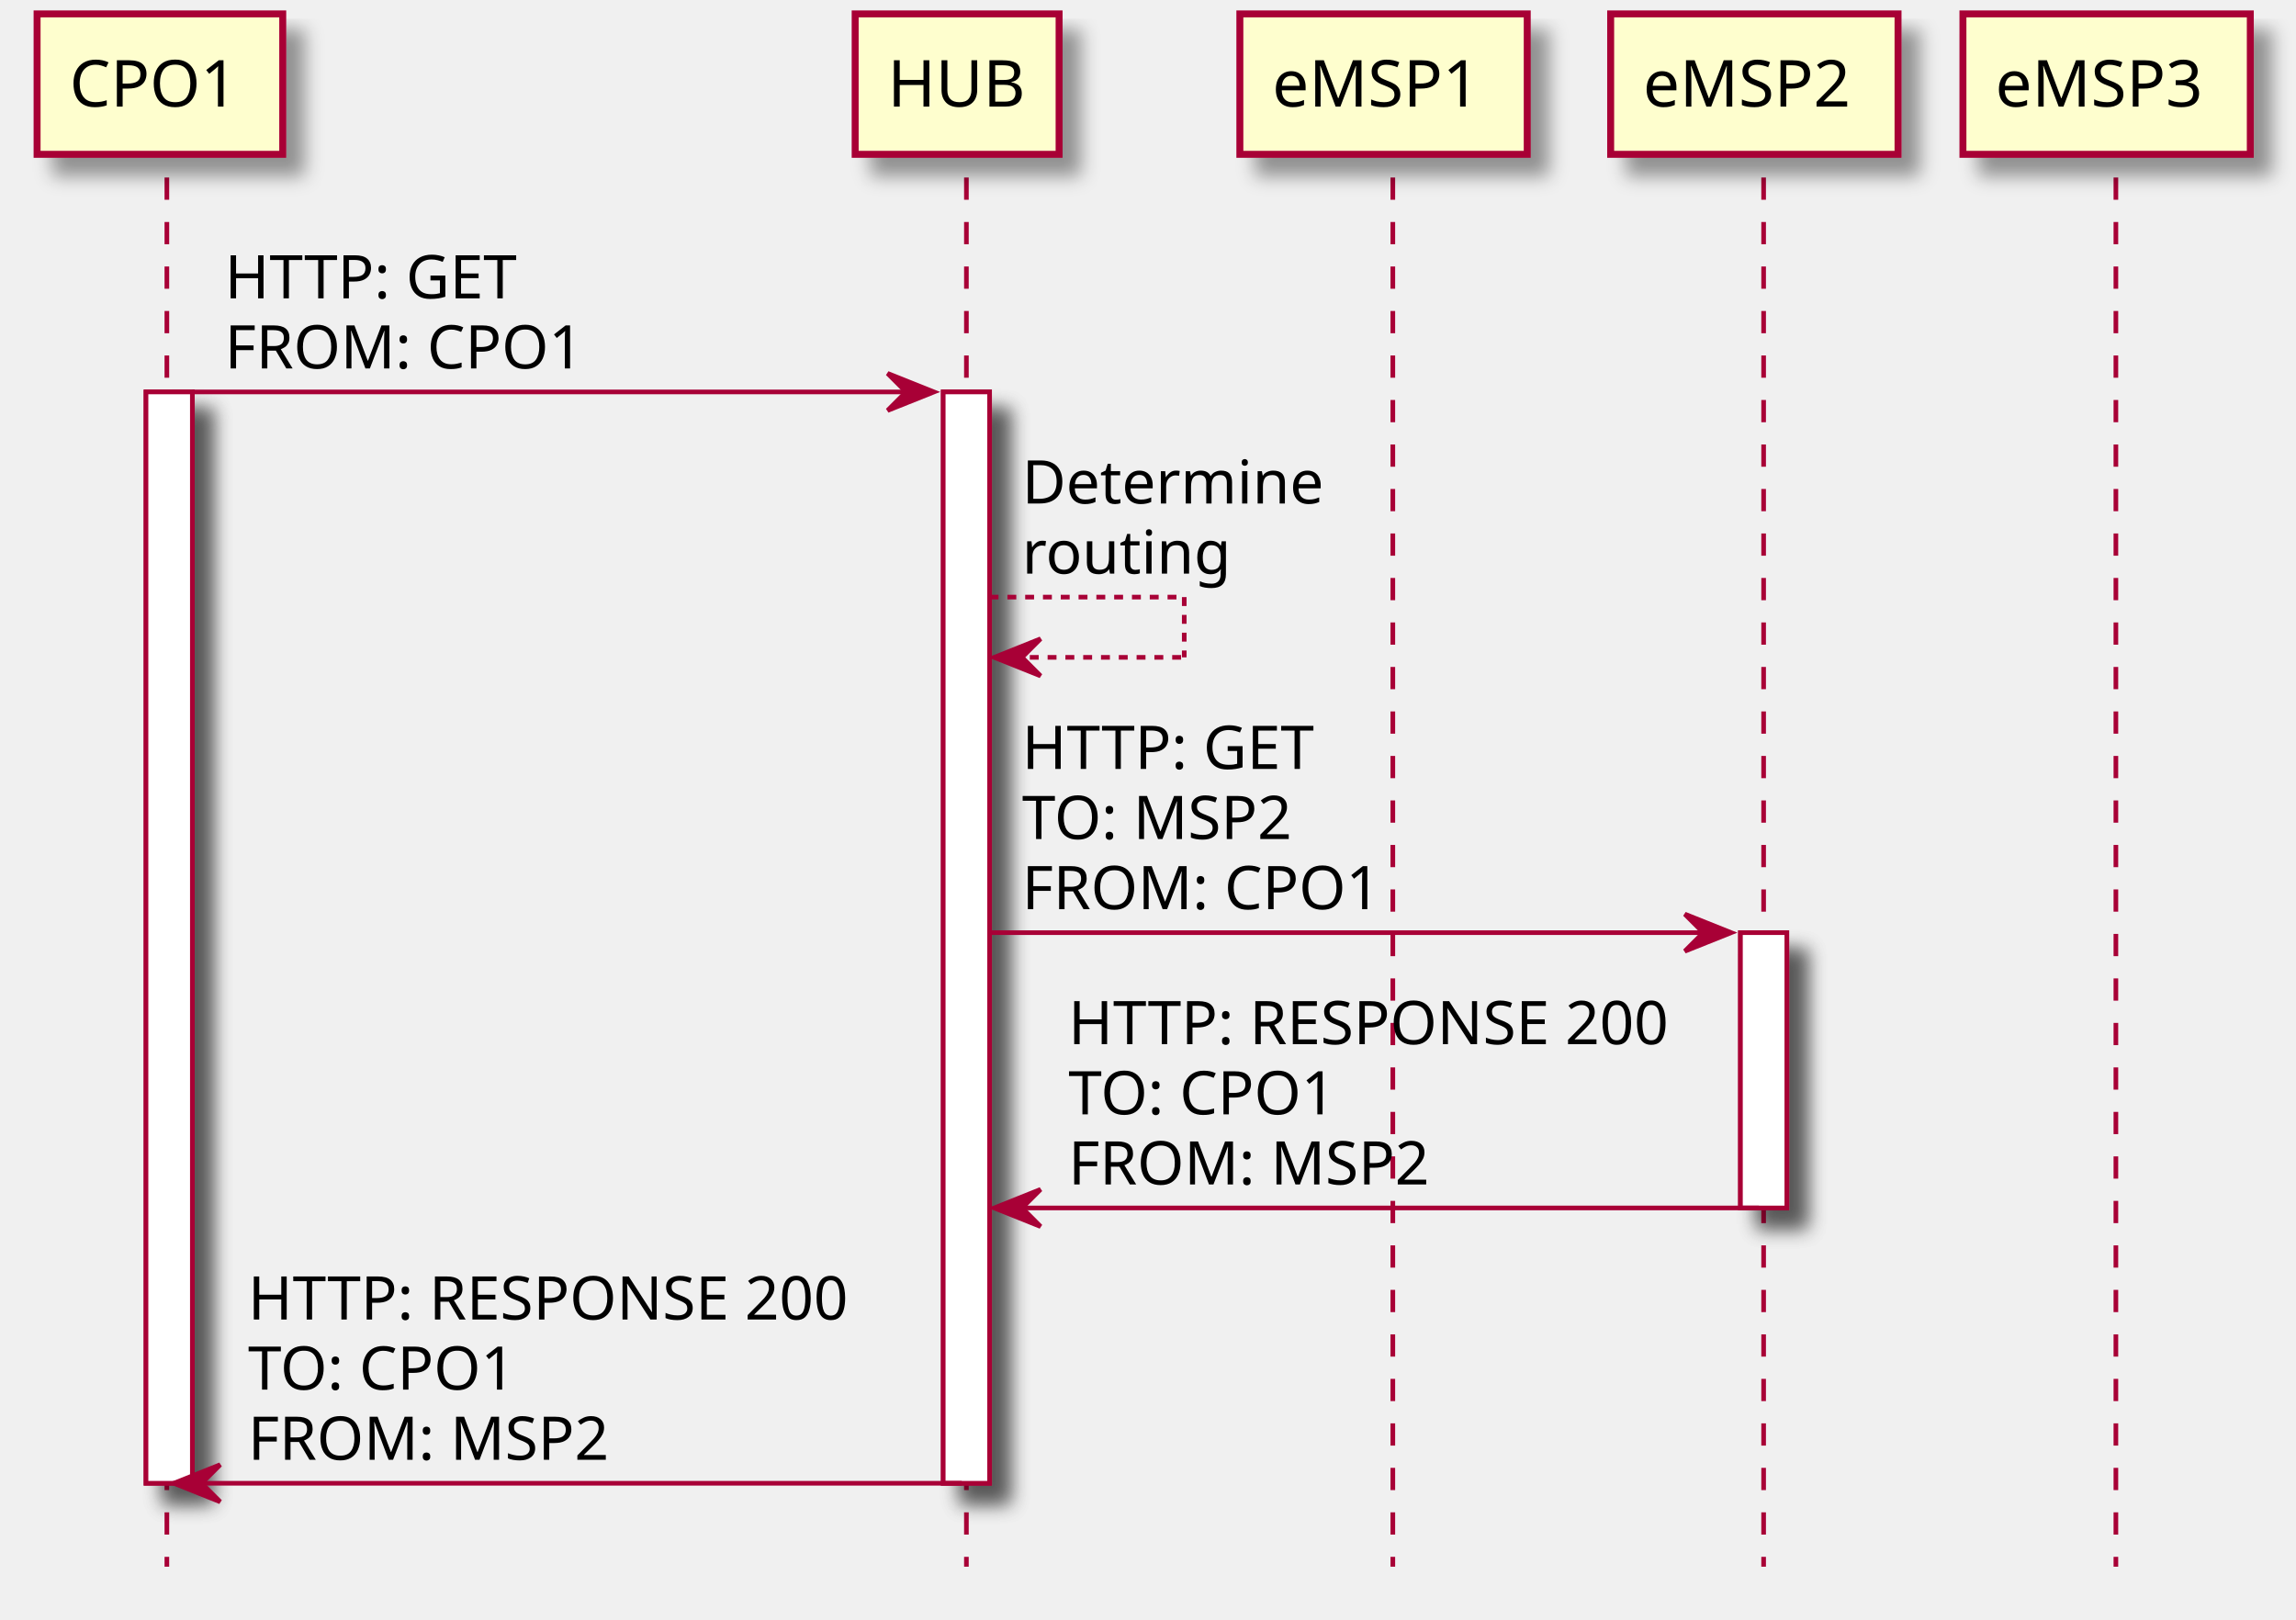
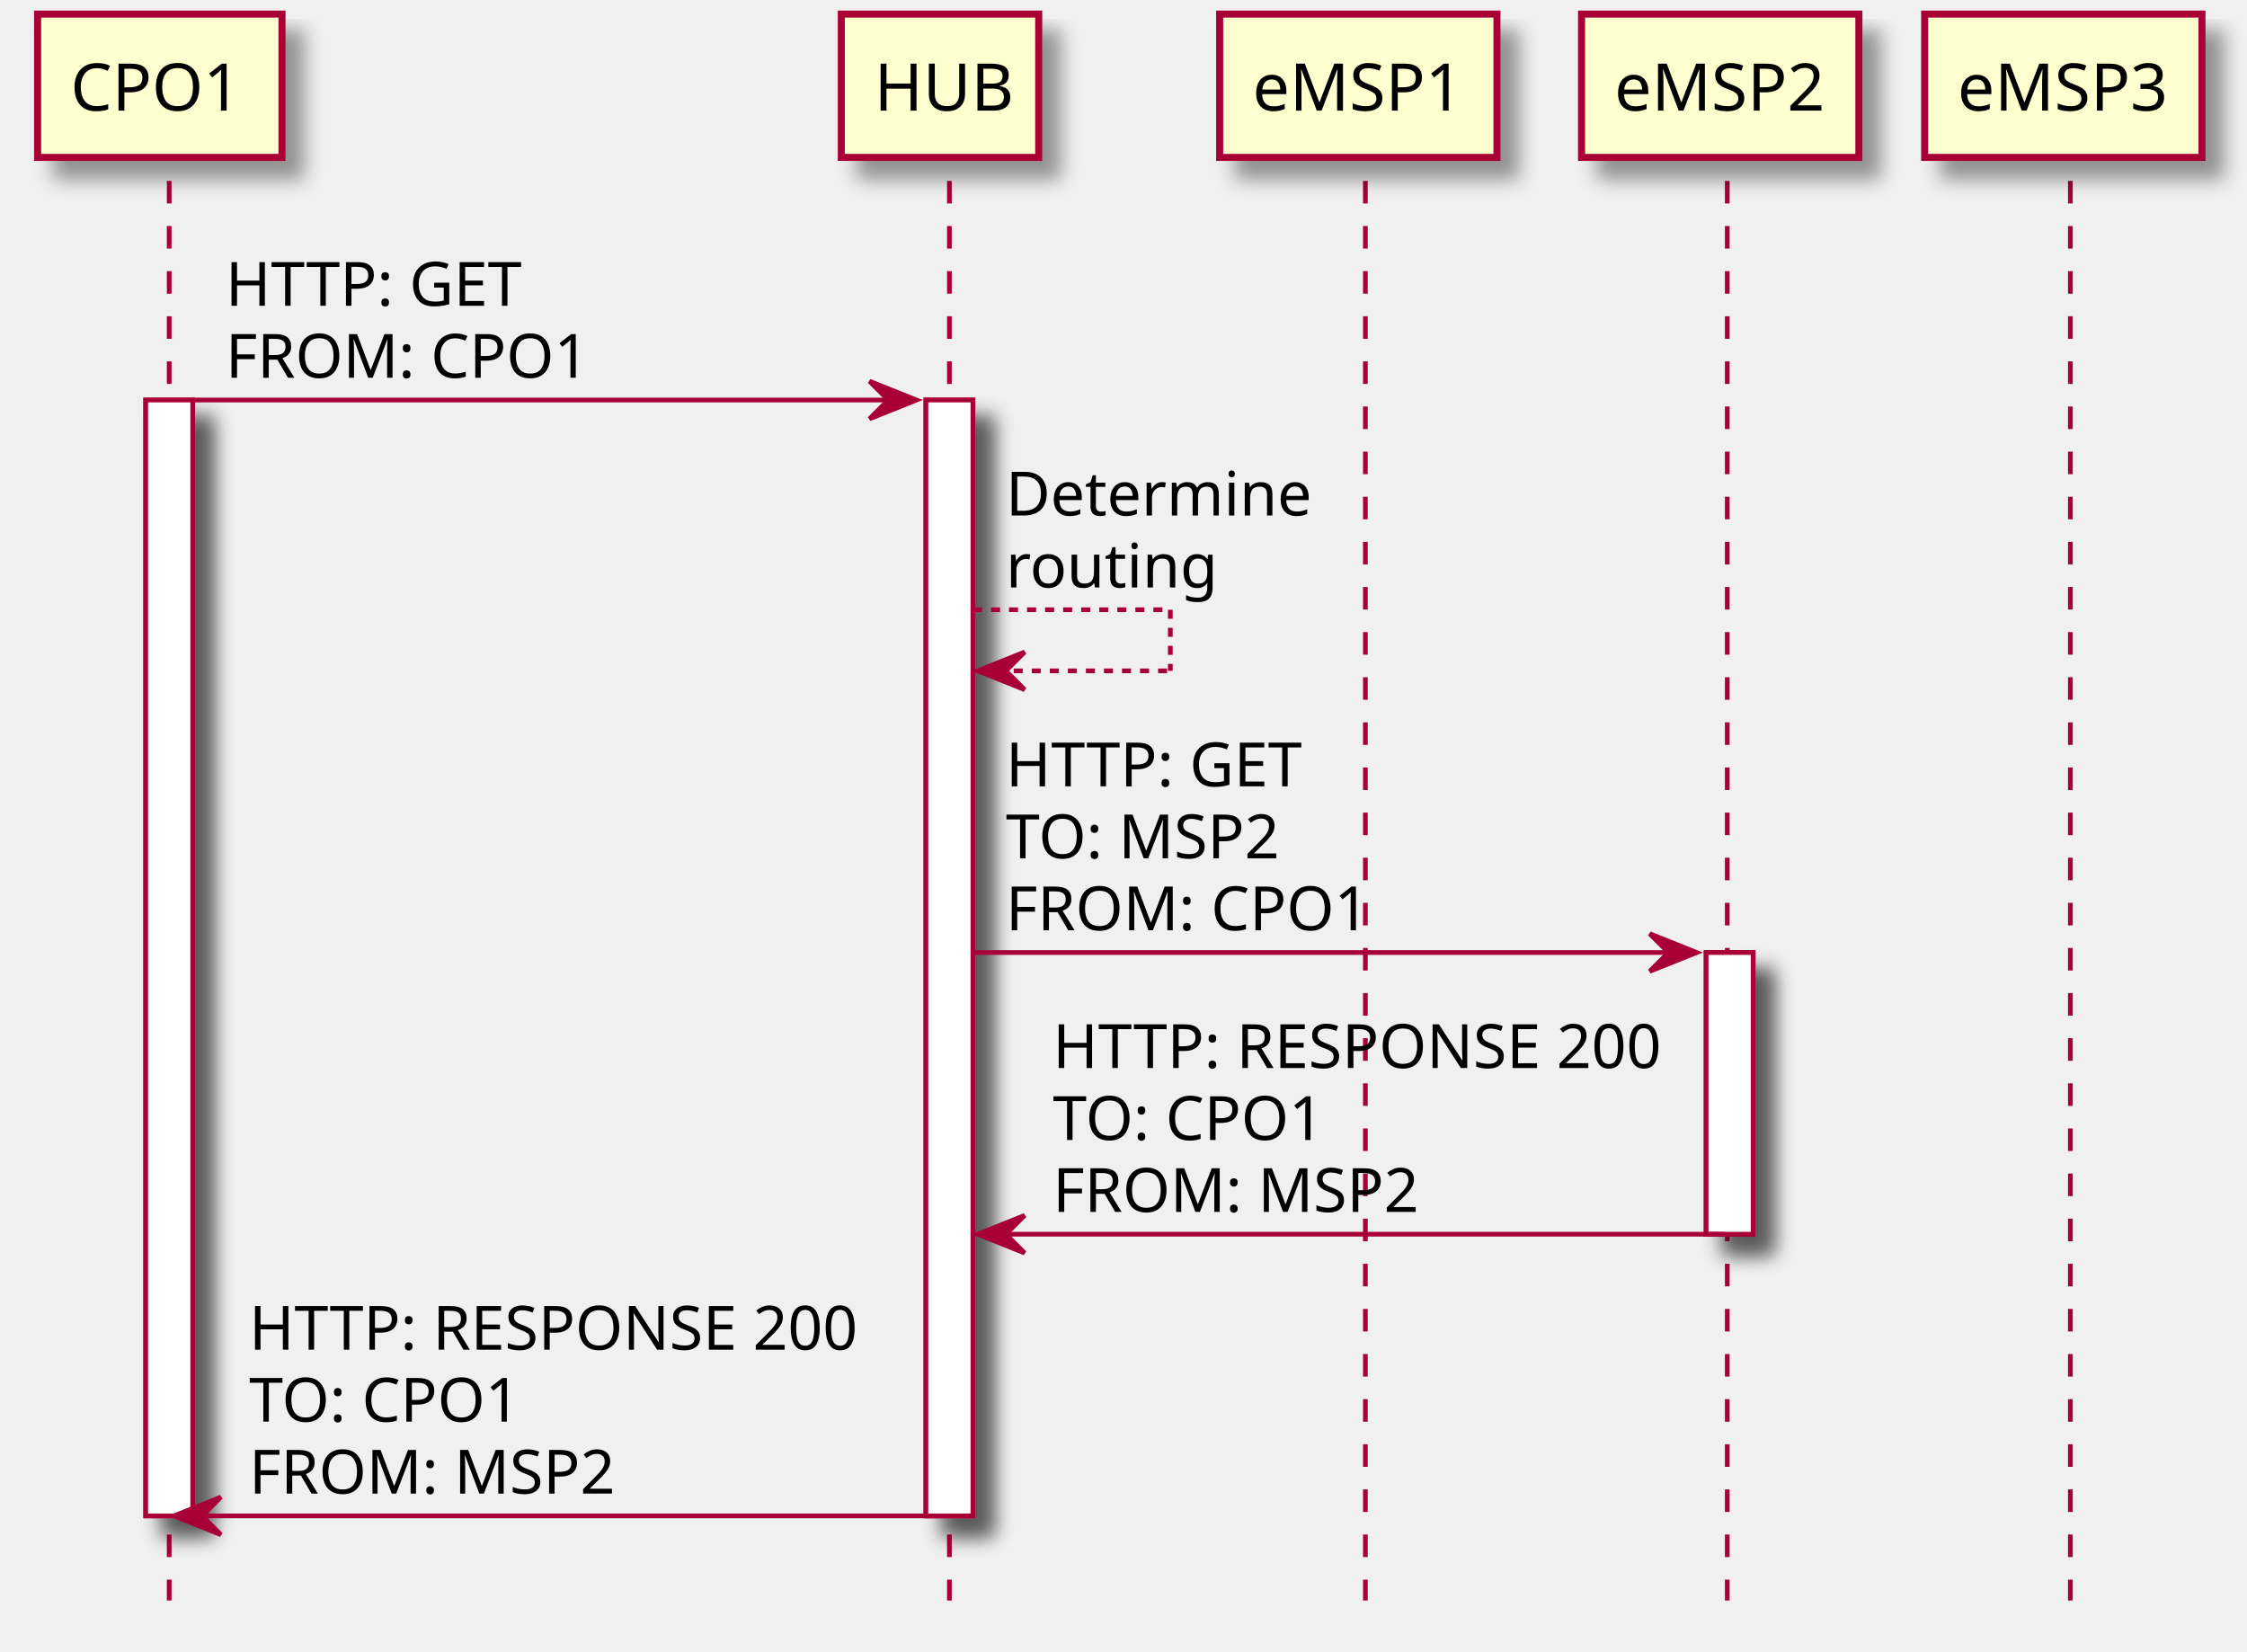
- <svg xmlns="http://www.w3.org/2000/svg" contentScriptType="application/ecmascript" contentStyleType="text/css" height="364.583px" preserveAspectRatio="none" style="width:516px;height:364px;" version="1.1" viewBox="0 0 516 364" width="516.667px" zoomAndPan="magnify">
+ <svg xmlns="http://www.w3.org/2000/svg" contentScriptType="application/ecmascript" contentStyleType="text/css" height="366.667px" preserveAspectRatio="none" style="width:498px;height:366px;" version="1.1" viewBox="0 0 498 366" width="498.958px" zoomAndPan="magnify">
  <defs>
    <filter height="300%" id="f19bg6jeq635x" width="300%" x="-1" y="-1">
      <feGaussianBlur result="blurOut" stdDeviation="2.083" />
      <feColorMatrix in="blurOut" result="blurOut2" type="matrix" values="0 0 0 0 0 0 0 0 0 0 0 0 0 0 0 0 0 0 .4 0" />
      <feOffset dx="4.167" dy="4.167" in="blurOut2" result="blurOut3" />
      <feBlend in="SourceGraphic" in2="blurOut3" mode="normal" />
    </filter>
  </defs>
  <g>
-     <rect fill="#FFFFFF" filter="url(#f19bg6jeq635x)" height="245.272" style="stroke: #A80036; stroke-width: 1.042;" width="10.417" x="32.812" y="88.086" />
-     <rect fill="#FFFFFF" filter="url(#f19bg6jeq635x)" height="245.272" style="stroke: #A80036; stroke-width: 1.042;" width="10.417" x="211.979" y="88.086" />
-     <rect fill="#FFFFFF" filter="url(#f19bg6jeq635x)" height="61.873" style="stroke: #A80036; stroke-width: 1.042;" width="10.417" x="391.146" y="209.611" />
-     <line style="stroke: #A80036; stroke-width: 1.042; stroke-dasharray: 5.0,5.0;" x1="37.5" x2="37.5" y1="39.893" y2="352.108" />
-     <line style="stroke: #A80036; stroke-width: 1.042; stroke-dasharray: 5.0,5.0;" x1="217.188" x2="217.188" y1="39.893" y2="352.108" />
-     <line style="stroke: #A80036; stroke-width: 1.042; stroke-dasharray: 5.0,5.0;" x1="313.021" x2="313.021" y1="39.893" y2="352.108" />
-     <line style="stroke: #A80036; stroke-width: 1.042; stroke-dasharray: 5.0,5.0;" x1="396.354" x2="396.354" y1="39.893" y2="352.108" />
-     <line style="stroke: #A80036; stroke-width: 1.042; stroke-dasharray: 5.0,5.0;" x1="475.521" x2="475.521" y1="39.893" y2="352.108" />
-     <rect fill="#FEFECE" filter="url(#f19bg6jeq635x)" height="31.559" style="stroke: #A80036; stroke-width: 1.562;" width="55.208" x="8.333" y="3.125" />
-     <text fill="#000000" font-family="sans-serif" font-size="14.583" lengthAdjust="spacingAndGlyphs" textLength="40.625" x="15.625" y="23.953">CPO1</text>
-     <rect fill="#FEFECE" filter="url(#f19bg6jeq635x)" height="31.559" style="stroke: #A80036; stroke-width: 1.562;" width="45.833" x="192.188" y="3.125" />
-     <text fill="#000000" font-family="sans-serif" font-size="14.583" lengthAdjust="spacingAndGlyphs" textLength="31.25" x="199.479" y="23.953">HUB</text>
-     <rect fill="#FEFECE" filter="url(#f19bg6jeq635x)" height="31.559" style="stroke: #A80036; stroke-width: 1.562;" width="64.583" x="278.646" y="3.125" />
-     <text fill="#000000" font-family="sans-serif" font-size="14.583" lengthAdjust="spacingAndGlyphs" textLength="50" x="285.938" y="23.953">eMSP1</text>
-     <rect fill="#FEFECE" filter="url(#f19bg6jeq635x)" height="31.559" style="stroke: #A80036; stroke-width: 1.562;" width="64.583" x="361.979" y="3.125" />
-     <text fill="#000000" font-family="sans-serif" font-size="14.583" lengthAdjust="spacingAndGlyphs" textLength="50" x="369.271" y="23.953">eMSP2</text>
-     <rect fill="#FEFECE" filter="url(#f19bg6jeq635x)" height="31.559" style="stroke: #A80036; stroke-width: 1.562;" width="64.583" x="441.146" y="3.125" />
-     <text fill="#000000" font-family="sans-serif" font-size="14.583" lengthAdjust="spacingAndGlyphs" textLength="50" x="448.438" y="23.953">eMSP3</text>
-     <rect fill="#FFFFFF" filter="url(#f19bg6jeq635x)" height="245.272" style="stroke: #A80036; stroke-width: 1.042;" width="10.417" x="32.812" y="88.086" />
-     <rect fill="#FFFFFF" filter="url(#f19bg6jeq635x)" height="245.272" style="stroke: #A80036; stroke-width: 1.042;" width="10.417" x="211.979" y="88.086" />
-     <rect fill="#FFFFFF" filter="url(#f19bg6jeq635x)" height="61.873" style="stroke: #A80036; stroke-width: 1.042;" width="10.417" x="391.146" y="209.611" />
-     <polygon fill="#A80036" points="199.479,83.919,209.896,88.086,199.479,92.253,203.646,88.086" style="stroke: #A80036; stroke-width: 1.042;" />
-     <line style="stroke: #A80036; stroke-width: 1.042;" x1="43.229" x2="205.729" y1="88.086" y2="88.086" />
-     <text fill="#000000" font-family="sans-serif" font-size="13.542" lengthAdjust="spacingAndGlyphs" textLength="67.708" x="50.521" y="67.046">HTTP: GET</text>
-     <text fill="#000000" font-family="sans-serif" font-size="13.542" lengthAdjust="spacingAndGlyphs" textLength="82.292" x="50.521" y="82.809">FROM: CPO1</text>
-     <line style="stroke: #A80036; stroke-width: 1.042; stroke-dasharray: 2.0,2.0;" x1="222.396" x2="266.146" y1="134.196" y2="134.196" />
-     <line style="stroke: #A80036; stroke-width: 1.042; stroke-dasharray: 2.0,2.0;" x1="266.146" x2="266.146" y1="134.196" y2="147.738" />
-     <line style="stroke: #A80036; stroke-width: 1.042; stroke-dasharray: 2.0,2.0;" x1="223.438" x2="266.146" y1="147.738" y2="147.738" />
-     <polygon fill="#A80036" points="233.854,143.571,223.438,147.738,233.854,151.904,229.688,147.738" style="stroke: #A80036; stroke-width: 1.042;" />
-     <text fill="#000000" font-family="sans-serif" font-size="13.542" lengthAdjust="spacingAndGlyphs" textLength="70.833" x="229.688" y="113.156">Determine</text>
-     <text fill="#000000" font-family="sans-serif" font-size="13.542" lengthAdjust="spacingAndGlyphs" textLength="46.875" x="229.688" y="128.919">routing</text>
-     <polygon fill="#A80036" points="378.646,205.444,389.062,209.611,378.646,213.778,382.812,209.611" style="stroke: #A80036; stroke-width: 1.042;" />
-     <line style="stroke: #A80036; stroke-width: 1.042;" x1="222.396" x2="384.896" y1="209.611" y2="209.611" />
-     <text fill="#000000" font-family="sans-serif" font-size="13.542" lengthAdjust="spacingAndGlyphs" textLength="67.708" x="229.688" y="172.807">HTTP: GET</text>
-     <text fill="#000000" font-family="sans-serif" font-size="13.542" lengthAdjust="spacingAndGlyphs" textLength="63.542" x="229.688" y="188.571">TO: MSP2</text>
-     <text fill="#000000" font-family="sans-serif" font-size="13.542" lengthAdjust="spacingAndGlyphs" textLength="82.292" x="229.688" y="204.334">FROM: CPO1</text>
-     <polygon fill="#A80036" points="233.854,267.318,223.438,271.484,233.854,275.651,229.688,271.484" style="stroke: #A80036; stroke-width: 1.042;" />
-     <line style="stroke: #A80036; stroke-width: 1.042;" x1="227.604" x2="395.312" y1="271.484" y2="271.484" />
-     <text fill="#000000" font-family="sans-serif" font-size="13.542" lengthAdjust="spacingAndGlyphs" textLength="143.75" x="240.104" y="234.681">HTTP: RESPONSE 200</text>
-     <text fill="#000000" font-family="sans-serif" font-size="13.542" lengthAdjust="spacingAndGlyphs" textLength="62.5" x="240.104" y="250.444">TO: CPO1</text>
-     <text fill="#000000" font-family="sans-serif" font-size="13.542" lengthAdjust="spacingAndGlyphs" textLength="83.333" x="240.104" y="266.207">FROM: MSP2</text>
-     <polygon fill="#A80036" points="49.479,329.191,39.062,333.358,49.479,337.524,45.312,333.358" style="stroke: #A80036; stroke-width: 1.042;" />
-     <line style="stroke: #A80036; stroke-width: 1.042;" x1="43.229" x2="216.146" y1="333.358" y2="333.358" />
-     <text fill="#000000" font-family="sans-serif" font-size="13.542" lengthAdjust="spacingAndGlyphs" textLength="143.75" x="55.729" y="296.554">HTTP: RESPONSE 200</text>
-     <text fill="#000000" font-family="sans-serif" font-size="13.542" lengthAdjust="spacingAndGlyphs" textLength="62.5" x="55.729" y="312.317">TO: CPO1</text>
-     <text fill="#000000" font-family="sans-serif" font-size="13.542" lengthAdjust="spacingAndGlyphs" textLength="83.333" x="55.729" y="328.081">FROM: MSP2</text>
+     <rect fill="#FFFFFF" filter="url(#f19bg6jeq635x)" height="247.308" style="stroke: #A80036; stroke-width: 1.042;" width="10.417" x="32.292" y="88.656" />
+     <rect fill="#FFFFFF" filter="url(#f19bg6jeq635x)" height="247.308" style="stroke: #A80036; stroke-width: 1.042;" width="10.417" x="205.208" y="88.656" />
+     <rect fill="#FFFFFF" filter="url(#f19bg6jeq635x)" height="62.429" style="stroke: #A80036; stroke-width: 1.042;" width="10.417" x="378.125" y="211.106" />
+     <line style="stroke: #A80036; stroke-width: 1.042; stroke-dasharray: 5.0,5.0;" x1="37.5" x2="37.5" y1="40.092" y2="354.714" />
+     <line style="stroke: #A80036; stroke-width: 1.042; stroke-dasharray: 5.0,5.0;" x1="210.417" x2="210.417" y1="40.092" y2="354.714" />
+     <line style="stroke: #A80036; stroke-width: 1.042; stroke-dasharray: 5.0,5.0;" x1="302.604" x2="302.604" y1="40.092" y2="354.714" />
+     <line style="stroke: #A80036; stroke-width: 1.042; stroke-dasharray: 5.0,5.0;" x1="382.812" x2="382.812" y1="40.092" y2="354.714" />
+     <line style="stroke: #A80036; stroke-width: 1.042; stroke-dasharray: 5.0,5.0;" x1="458.854" x2="458.854" y1="40.092" y2="354.714" />
+     <rect fill="#FEFECE" filter="url(#f19bg6jeq635x)" height="31.759" style="stroke: #A80036; stroke-width: 1.562;" width="54.167" x="8.333" y="3.125" />
+     <text fill="#000000" font-family="sans-serif" font-size="14.583" lengthAdjust="spacingAndGlyphs" textLength="39.583" x="15.625" y="24.516">CPO1</text>
+     <rect fill="#FEFECE" filter="url(#f19bg6jeq635x)" height="31.759" style="stroke: #A80036; stroke-width: 1.562;" width="43.75" x="186.458" y="3.125" />
+     <text fill="#000000" font-family="sans-serif" font-size="14.583" lengthAdjust="spacingAndGlyphs" textLength="29.167" x="193.75" y="24.516">HUB</text>
+     <rect fill="#FEFECE" filter="url(#f19bg6jeq635x)" height="31.759" style="stroke: #A80036; stroke-width: 1.562;" width="61.458" x="270.312" y="3.125" />
+     <text fill="#000000" font-family="sans-serif" font-size="14.583" lengthAdjust="spacingAndGlyphs" textLength="46.875" x="277.604" y="24.516">eMSP1</text>
+     <rect fill="#FEFECE" filter="url(#f19bg6jeq635x)" height="31.759" style="stroke: #A80036; stroke-width: 1.562;" width="61.458" x="350.521" y="3.125" />
+     <text fill="#000000" font-family="sans-serif" font-size="14.583" lengthAdjust="spacingAndGlyphs" textLength="46.875" x="357.812" y="24.516">eMSP2</text>
+     <rect fill="#FEFECE" filter="url(#f19bg6jeq635x)" height="31.759" style="stroke: #A80036; stroke-width: 1.562;" width="61.458" x="426.562" y="3.125" />
+     <text fill="#000000" font-family="sans-serif" font-size="14.583" lengthAdjust="spacingAndGlyphs" textLength="46.875" x="433.854" y="24.516">eMSP3</text>
+     <rect fill="#FFFFFF" filter="url(#f19bg6jeq635x)" height="247.308" style="stroke: #A80036; stroke-width: 1.042;" width="10.417" x="32.292" y="88.656" />
+     <rect fill="#FFFFFF" filter="url(#f19bg6jeq635x)" height="247.308" style="stroke: #A80036; stroke-width: 1.042;" width="10.417" x="205.208" y="88.656" />
+     <rect fill="#FFFFFF" filter="url(#f19bg6jeq635x)" height="62.429" style="stroke: #A80036; stroke-width: 1.042;" width="10.417" x="378.125" y="211.106" />
+     <polygon fill="#A80036" points="192.708,84.489,203.125,88.656,192.708,92.822,196.875,88.656" style="stroke: #A80036; stroke-width: 1.042;" />
+     <line style="stroke: #A80036; stroke-width: 1.042;" x1="42.708" x2="198.958" y1="88.656" y2="88.656" />
+     <text fill="#000000" font-family="sans-serif" font-size="13.542" lengthAdjust="spacingAndGlyphs" textLength="67.708" x="50" y="67.767">HTTP: GET</text>
+     <text fill="#000000" font-family="sans-serif" font-size="13.542" lengthAdjust="spacingAndGlyphs" textLength="81.25" x="50" y="83.716">FROM: CPO1</text>
+     <line style="stroke: #A80036; stroke-width: 1.042; stroke-dasharray: 2.0,2.0;" x1="215.625" x2="259.375" y1="135.136" y2="135.136" />
+     <line style="stroke: #A80036; stroke-width: 1.042; stroke-dasharray: 2.0,2.0;" x1="259.375" x2="259.375" y1="135.136" y2="148.678" />
+     <line style="stroke: #A80036; stroke-width: 1.042; stroke-dasharray: 2.0,2.0;" x1="216.667" x2="259.375" y1="148.678" y2="148.678" />
+     <polygon fill="#A80036" points="227.083,144.511,216.667,148.678,227.083,152.844,222.917,148.678" style="stroke: #A80036; stroke-width: 1.042;" />
+     <text fill="#000000" font-family="sans-serif" font-size="13.542" lengthAdjust="spacingAndGlyphs" textLength="67.708" x="222.917" y="114.248">Determine</text>
+     <text fill="#000000" font-family="sans-serif" font-size="13.542" lengthAdjust="spacingAndGlyphs" textLength="47.917" x="222.917" y="130.196">routing</text>
+     <polygon fill="#A80036" points="365.625,206.94,376.042,211.106,365.625,215.273,369.792,211.106" style="stroke: #A80036; stroke-width: 1.042;" />
+     <line style="stroke: #A80036; stroke-width: 1.042;" x1="215.625" x2="371.875" y1="211.106" y2="211.106" />
+     <text fill="#000000" font-family="sans-serif" font-size="13.542" lengthAdjust="spacingAndGlyphs" textLength="67.708" x="222.917" y="174.27">HTTP: GET</text>
+     <text fill="#000000" font-family="sans-serif" font-size="13.542" lengthAdjust="spacingAndGlyphs" textLength="61.458" x="222.917" y="190.218">TO: MSP2</text>
+     <text fill="#000000" font-family="sans-serif" font-size="13.542" lengthAdjust="spacingAndGlyphs" textLength="81.25" x="222.917" y="206.167">FROM: CPO1</text>
+     <polygon fill="#A80036" points="227.083,269.368,216.667,273.535,227.083,277.702,222.917,273.535" style="stroke: #A80036; stroke-width: 1.042;" />
+     <line style="stroke: #A80036; stroke-width: 1.042;" x1="220.833" x2="382.292" y1="273.535" y2="273.535" />
+     <text fill="#000000" font-family="sans-serif" font-size="13.542" lengthAdjust="spacingAndGlyphs" textLength="137.5" x="233.333" y="236.698">HTTP: RESPONSE 200</text>
+     <text fill="#000000" font-family="sans-serif" font-size="13.542" lengthAdjust="spacingAndGlyphs" textLength="62.5" x="233.333" y="252.647">TO: CPO1</text>
+     <text fill="#000000" font-family="sans-serif" font-size="13.542" lengthAdjust="spacingAndGlyphs" textLength="80.208" x="233.333" y="268.595">FROM: MSP2</text>
+     <polygon fill="#A80036" points="48.958,331.797,38.542,335.964,48.958,340.131,44.792,335.964" style="stroke: #A80036; stroke-width: 1.042;" />
+     <line style="stroke: #A80036; stroke-width: 1.042;" x1="42.708" x2="209.375" y1="335.964" y2="335.964" />
+     <text fill="#000000" font-family="sans-serif" font-size="13.542" lengthAdjust="spacingAndGlyphs" textLength="137.5" x="55.208" y="299.127">HTTP: RESPONSE 200</text>
+     <text fill="#000000" font-family="sans-serif" font-size="13.542" lengthAdjust="spacingAndGlyphs" textLength="62.5" x="55.208" y="315.076">TO: CPO1</text>
+     <text fill="#000000" font-family="sans-serif" font-size="13.542" lengthAdjust="spacingAndGlyphs" textLength="80.208" x="55.208" y="331.024">FROM: MSP2</text>
  </g>
</svg>
